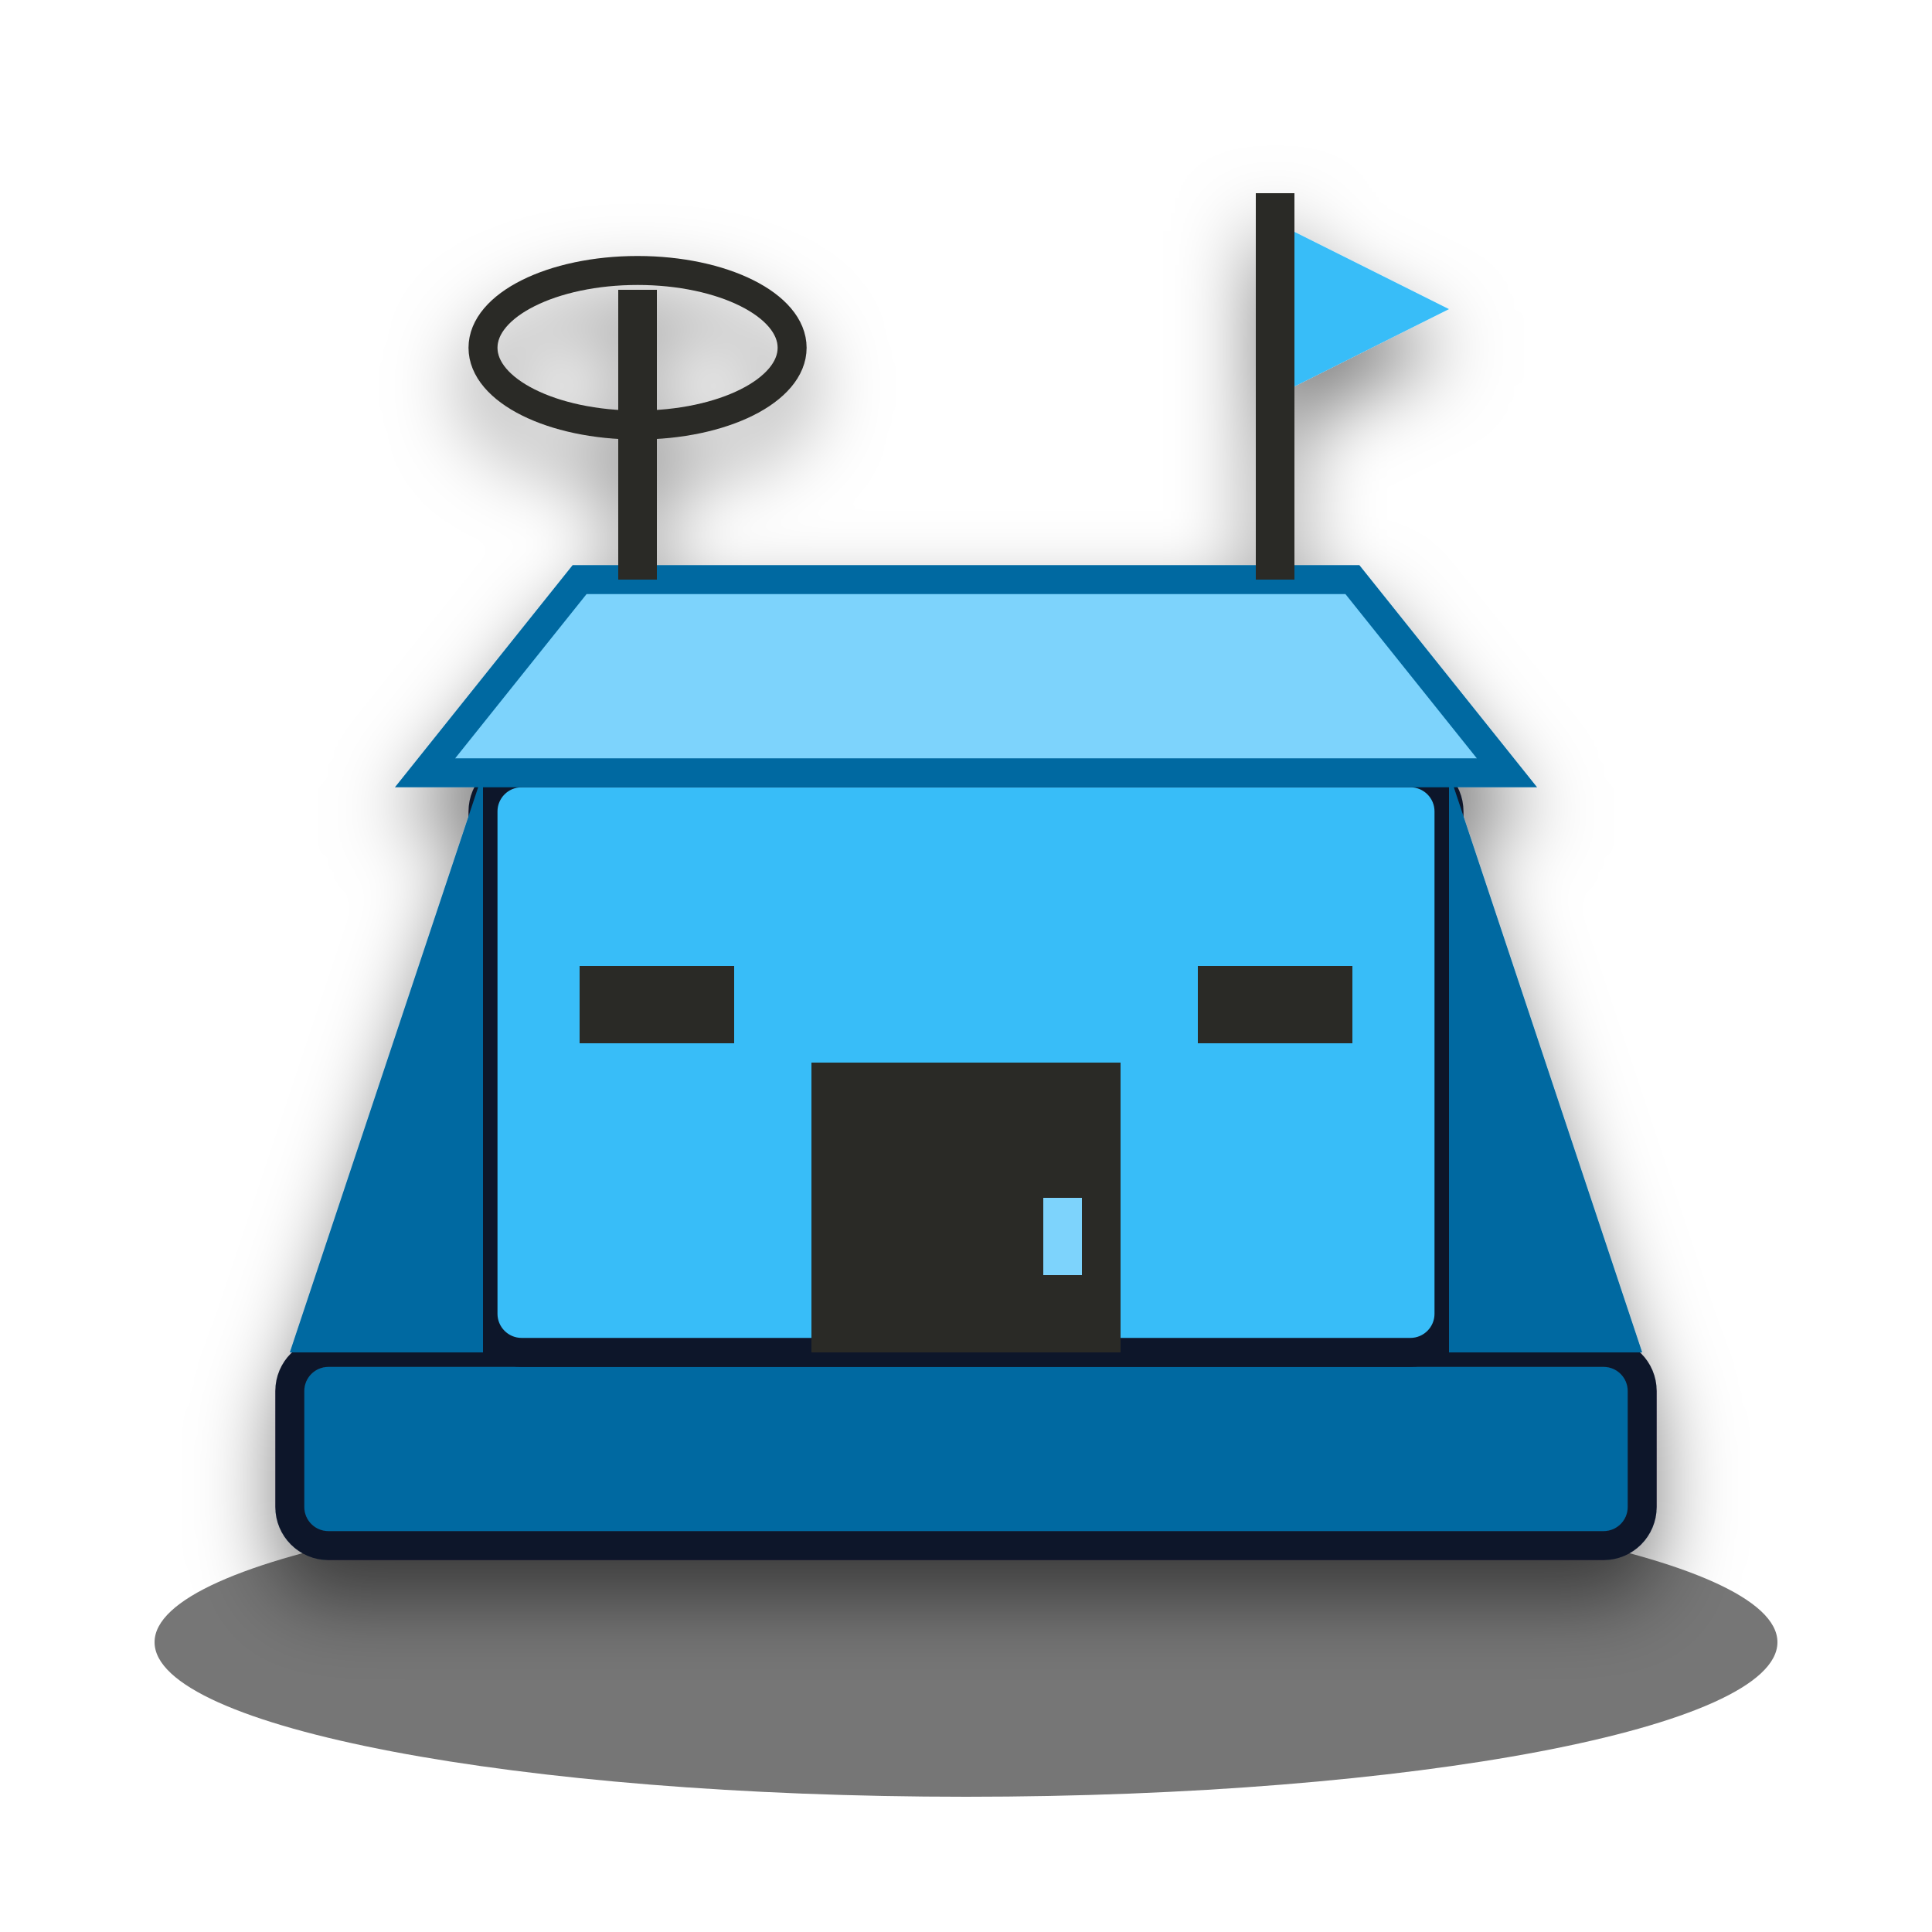
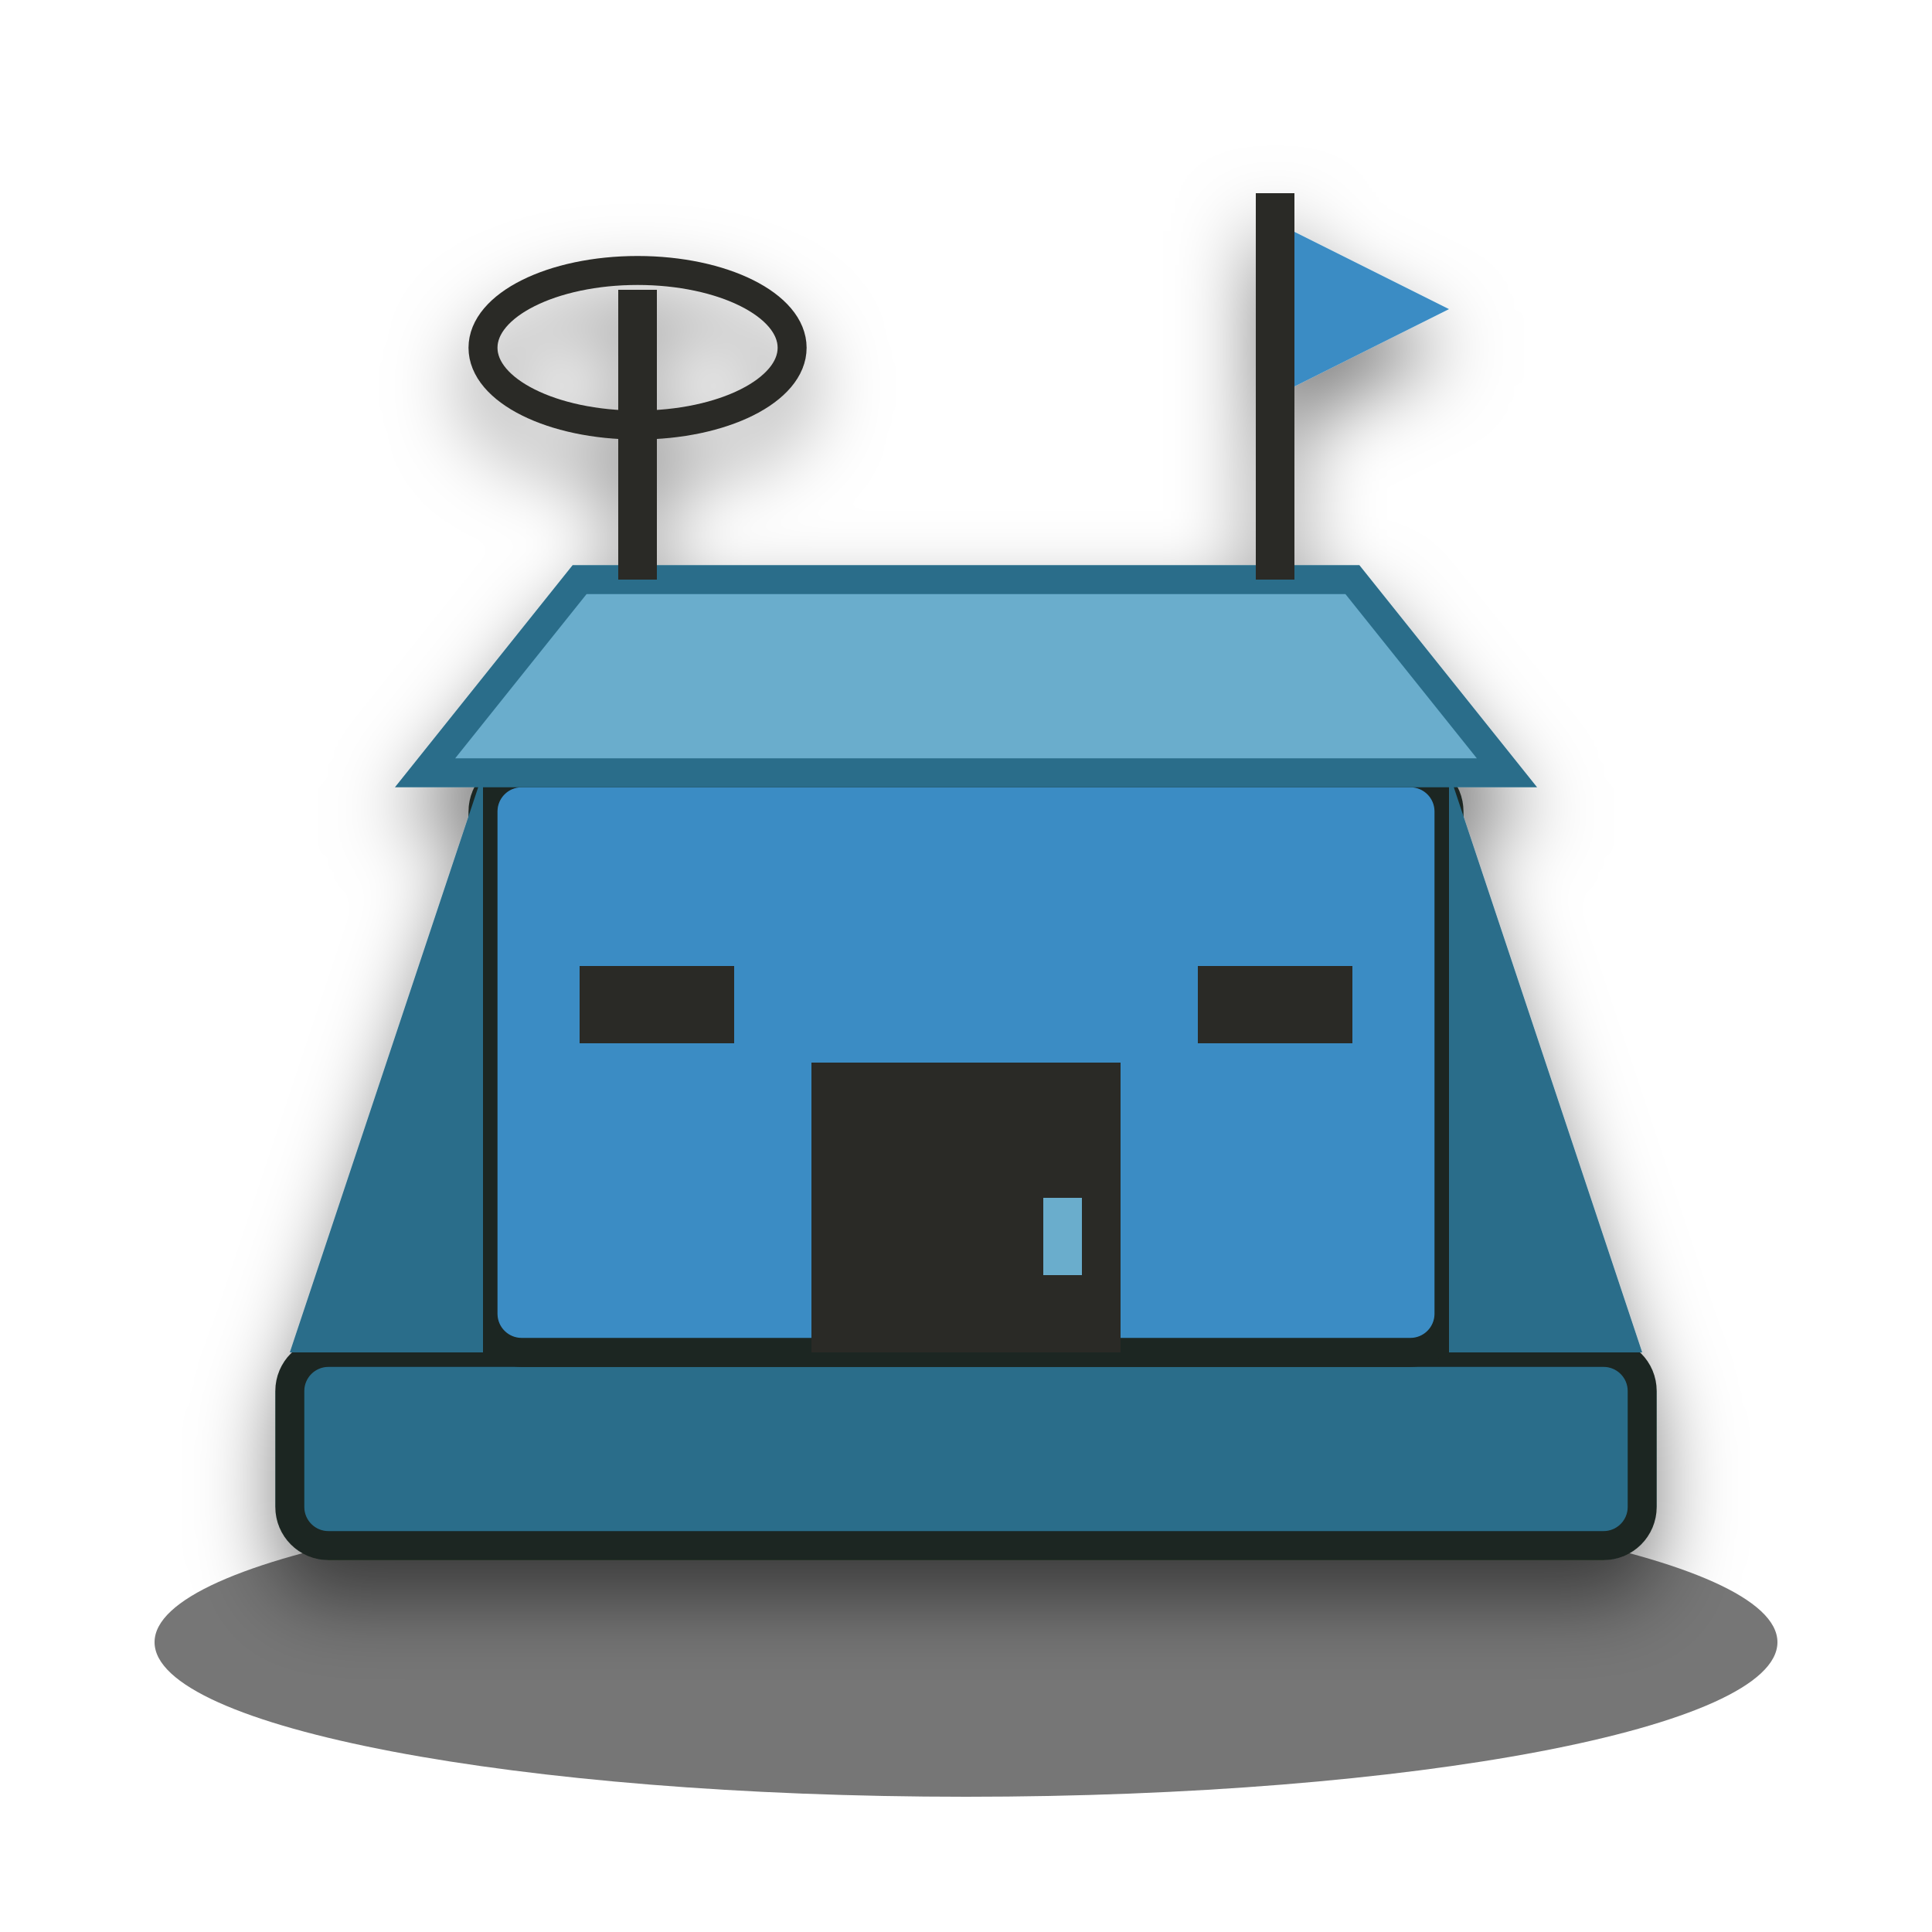
<svg xmlns="http://www.w3.org/2000/svg" viewBox="0 0 100 100">
  <defs>
    <filter id="shadow" x="-20%" y="-20%" width="140%" height="140%">
      <feDropShadow dx="0" dy="2" stdDeviation="2" flood-color="rgba(0,0,0,0.5)" />
    </filter>
  </defs>
  <ellipse cx="50" cy="85" rx="42" ry="8" fill="#1a1a1a" opacity="0.6" />
  <g filter="url(#shadow)">
-     <rect x="15" y="70" width="70" height="10" fill="#0369a1" stroke="#0f172a" stroke-width="1.5" rx="2" />
-     <rect x="25" y="40" width="50" height="30" fill="#38bdf8" stroke="#0f172a" stroke-width="1.5" rx="2" />
-     <path d="M 22 40 L 78 40 L 70 30 L 30 30 Z" fill="#7dd3fc" stroke="#0369a1" stroke-width="1.5" />
-     <path d="M 25 70 L 15 70 L 25 40 Z" fill="#0369a1" />
-     <path d="M 75 70 L 85 70 L 75 40 Z" fill="#0369a1" />
+     <rect x="15" y="70" width="70" height="10" fill="#2a6d8a" stroke="#1a2520" stroke-width="1.5" rx="2" />
+     <rect x="25" y="40" width="50" height="30" fill="#3b8cc4" stroke="#1a2520" stroke-width="1.5" rx="2" />
+     <path d="M 22 40 L 78 40 L 70 30 L 30 30 Z" fill="#6aadcc" stroke="#2a6d8a" stroke-width="1.5" />
+     <path d="M 25 70 L 15 70 L 25 40 Z" fill="#2a6d8a" />
+     <path d="M 75 70 L 85 70 L 75 40 Z" fill="#2a6d8a" />
    <rect x="42" y="55" width="16" height="15" fill="#2c2a26" />
-     <rect x="54" y="62" width="2" height="4" fill="#7dd3fc" />
+     <rect x="54" y="62" width="2" height="4" fill="#6aadcc" />
    <rect x="30" y="50" width="8" height="4" fill="#2c2a26" />
    <rect x="62" y="50" width="8" height="4" fill="#2c2a26" />
    <rect x="32" y="15" width="2" height="15" fill="#2c2a26" />
    <ellipse cx="33" cy="18" rx="8" ry="4" fill="none" stroke="#2c2a26" stroke-width="1.5" />
    <rect x="65" y="10" width="2" height="20" fill="#2c2a26" />
-     <path d="M 67 12 L 75 16 L 67 20 Z" fill="#38bdf8" />
+     <path d="M 67 12 L 75 16 L 67 20 Z" fill="#3b8cc4" />
  </g>
</svg>
